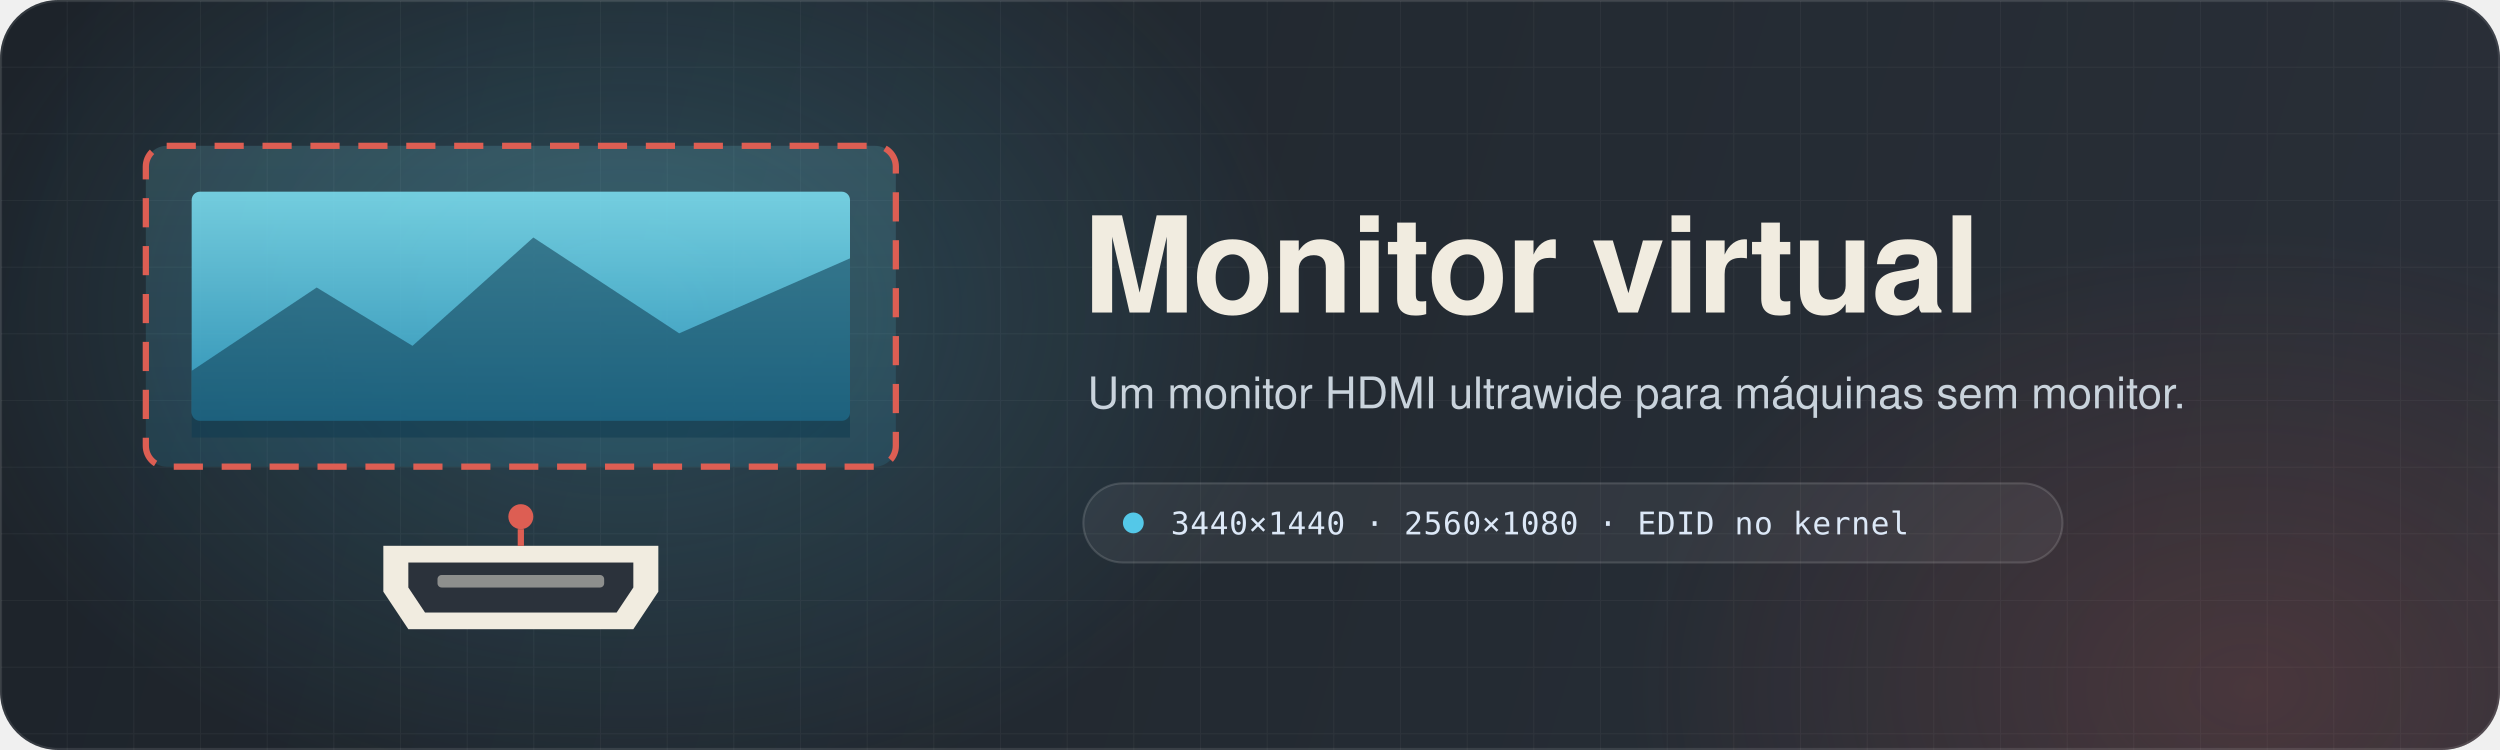
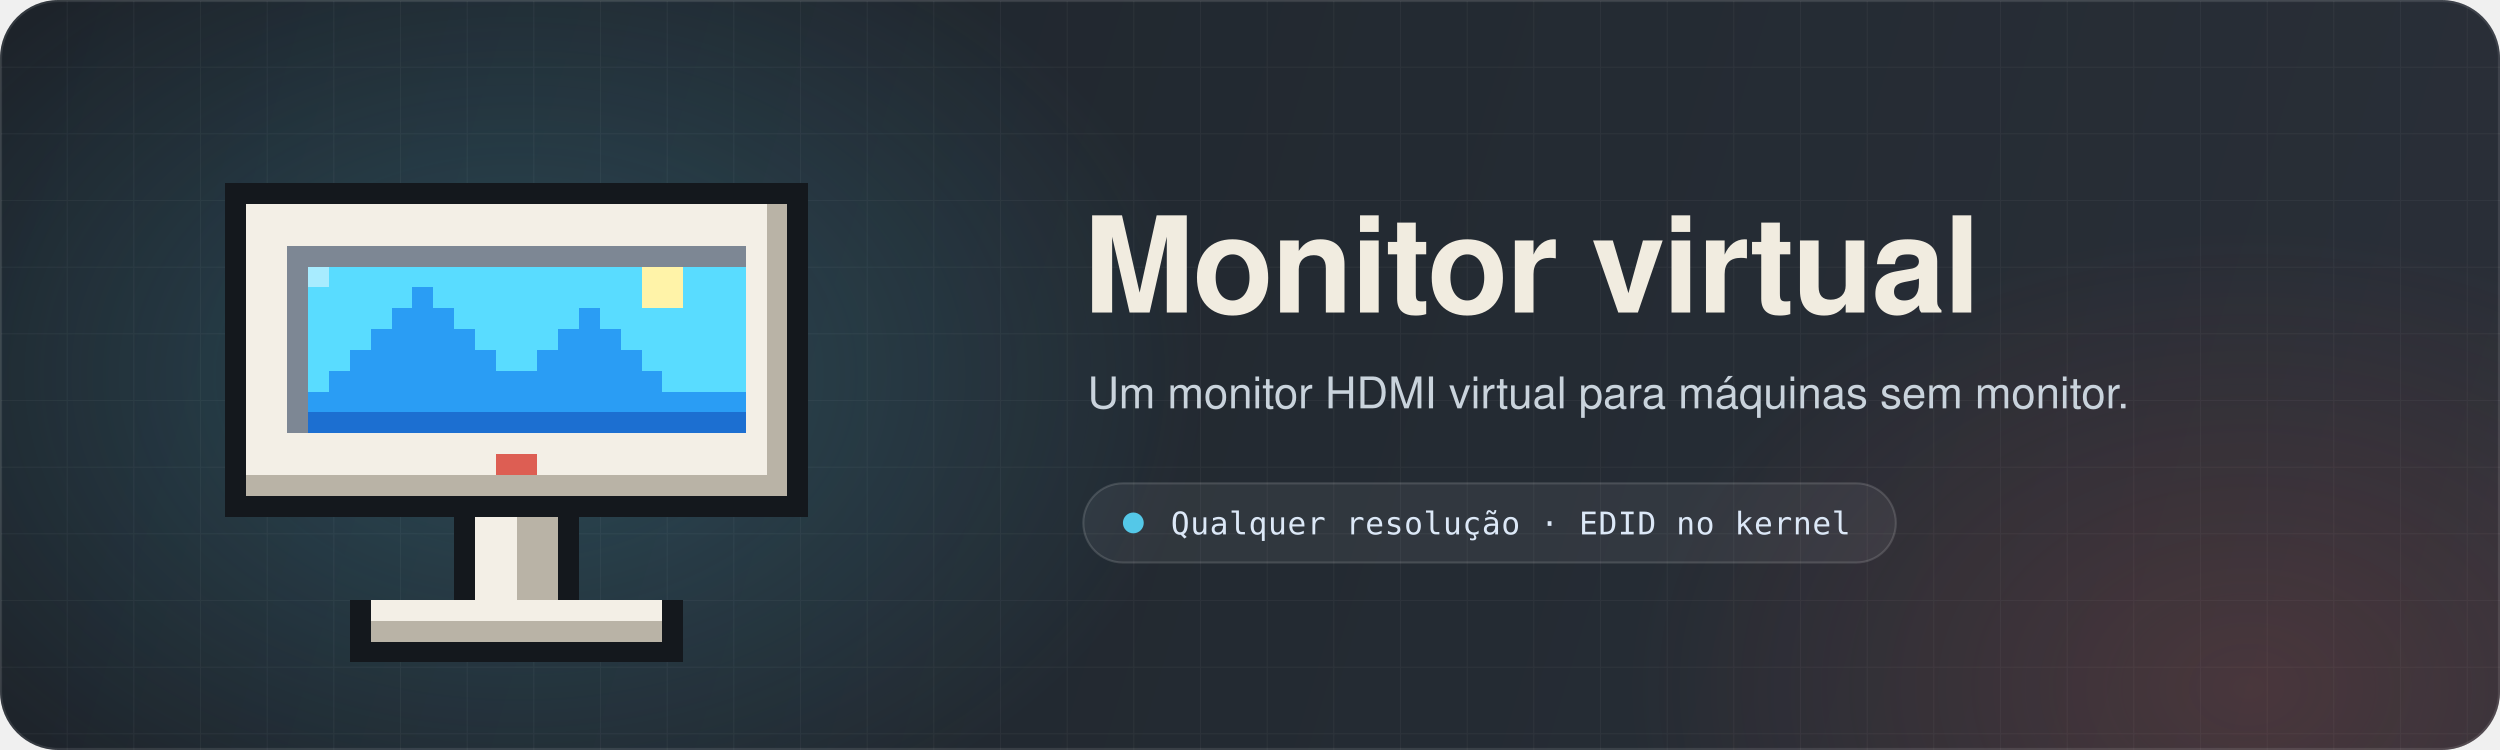
<svg xmlns="http://www.w3.org/2000/svg" viewBox="0 0 1200 360" fill="none" role="img" aria-labelledby="title description">
  <defs>
    <linearGradient id="background" x1="0" y1="0" x2="1200" y2="360" gradientUnits="userSpaceOnUse">
      <stop stop-color="#1D232A" />
      <stop offset=".6" stop-color="#242B33" />
      <stop offset="1" stop-color="#2A2F38" />
    </linearGradient>
    <linearGradient id="screen" x1="0" y1="0" x2="0" y2="1">
      <stop stop-color="#7FE3F5" />
      <stop offset="1" stop-color="#2F9CC4" />
    </linearGradient>
-     <radialGradient id="glow" cx="0" cy="0" r="1" gradientTransform="matrix(0 240 -330 0 300 150)" gradientUnits="userSpaceOnUse">
+     <radialGradient id="glow" cx="0" cy="0" r="1" gradientTransform="matrix(0 240 -330 0 250 180)" gradientUnits="userSpaceOnUse">
      <stop stop-color="#54C8E8" stop-opacity=".22" />
      <stop offset="1" stop-color="#54C8E8" stop-opacity="0" />
    </radialGradient>
    <radialGradient id="glowCoral" cx="0" cy="0" r="1" gradientTransform="matrix(0 220 -300 0 1080 330)" gradientUnits="userSpaceOnUse">
      <stop stop-color="#DD5E53" stop-opacity=".18" />
      <stop offset="1" stop-color="#DD5E53" stop-opacity="0" />
    </radialGradient>
    <pattern id="grid" width="32" height="32" patternUnits="userSpaceOnUse">
      <path d="M32 0H0v32" stroke="#FFFFFF" stroke-opacity=".04" />
    </pattern>
    <clipPath id="frame">
      <rect width="1200" height="360" rx="28" />
    </clipPath>
  </defs>
  <g clip-path="url(#frame)">
    <rect width="1200" height="360" fill="url(#background)" />
    <rect width="1200" height="360" fill="url(#grid)" />
    <rect width="1200" height="360" fill="url(#glow)" />
    <rect width="1200" height="360" fill="url(#glowCoral)" />
  </g>
  <rect x=".5" y=".5" width="1199" height="359" rx="27.5" stroke="#FFFFFF" stroke-opacity=".1" />
-   <g transform="translate(70 70)">
-     <rect x="0" y="0" width="360" height="154" rx="10" fill="url(#screen)" fill-opacity=".16" stroke="#DD5E53" stroke-width="3" stroke-dasharray="14 9" />
-     <rect x="22" y="22" width="316" height="110" rx="4" fill="url(#screen)" fill-opacity=".85" />
-     <path d="M22 108l60-40 46 28 58-52 70 46 82-36v86H22z" fill="#0F3B50" fill-opacity=".55" />
-   </g>
-   <g transform="translate(184 262)">
-     <path d="M0 0h132v22l-12 18H12L0 22z" fill="#F1ECE0" />
-     <path d="M12 8h108v12l-8 12H20l-8-12z" fill="#2B323B" />
-     <rect x="26" y="14" width="80" height="6" rx="2" fill="#F1ECE0" fill-opacity=".5" />
-     <circle cx="66" cy="-14" r="6" fill="#DD5E53" />
-     <path d="M66 -8v8" stroke="#DD5E53" stroke-width="3" />
+   <g transform="translate(88 38)" shape-rendering="crispEdges">
+     <rect x="20" y="50" width="280" height="10" fill="#14181d" />
+     <rect x="20" y="60" width="10" height="10" fill="#14181d" />
+     <rect x="30" y="60" width="250" height="10" fill="#f3efe6" />
+     <rect x="280" y="60" width="10" height="10" fill="#b9b3a6" />
+     <rect x="290" y="60" width="10" height="10" fill="#14181d" />
+     <rect x="20" y="70" width="10" height="10" fill="#14181d" />
+     <rect x="30" y="70" width="250" height="10" fill="#f3efe6" />
+     <rect x="280" y="70" width="10" height="10" fill="#b9b3a6" />
+     <rect x="290" y="70" width="10" height="10" fill="#14181d" />
+     <rect x="20" y="80" width="10" height="10" fill="#14181d" />
+     <rect x="30" y="80" width="20" height="10" fill="#f3efe6" />
+     <rect x="50" y="80" width="220" height="10" fill="#7d8794" />
+     <rect x="270" y="80" width="10" height="10" fill="#f3efe6" />
+     <rect x="280" y="80" width="10" height="10" fill="#b9b3a6" />
+     <rect x="290" y="80" width="10" height="10" fill="#14181d" />
+     <rect x="20" y="90" width="10" height="10" fill="#14181d" />
+     <rect x="30" y="90" width="20" height="10" fill="#f3efe6" />
+     <rect x="50" y="90" width="10" height="10" fill="#7d8794" />
+     <rect x="60" y="90" width="10" height="10" fill="#a8ecff" />
+     <rect x="70" y="90" width="150" height="10" fill="#59dcff" />
+     <rect x="220" y="90" width="20" height="10" fill="#fff3a8" />
+     <rect x="240" y="90" width="30" height="10" fill="#59dcff" />
+     <rect x="270" y="90" width="10" height="10" fill="#f3efe6" />
+     <rect x="280" y="90" width="10" height="10" fill="#b9b3a6" />
+     <rect x="290" y="90" width="10" height="10" fill="#14181d" />
+     <rect x="20" y="100" width="10" height="10" fill="#14181d" />
+     <rect x="30" y="100" width="20" height="10" fill="#f3efe6" />
+     <rect x="50" y="100" width="10" height="10" fill="#7d8794" />
+     <rect x="60" y="100" width="50" height="10" fill="#59dcff" />
+     <rect x="110" y="100" width="10" height="10" fill="#2a9df4" />
+     <rect x="120" y="100" width="100" height="10" fill="#59dcff" />
+     <rect x="220" y="100" width="20" height="10" fill="#fff3a8" />
+     <rect x="240" y="100" width="30" height="10" fill="#59dcff" />
+     <rect x="270" y="100" width="10" height="10" fill="#f3efe6" />
+     <rect x="280" y="100" width="10" height="10" fill="#b9b3a6" />
+     <rect x="290" y="100" width="10" height="10" fill="#14181d" />
+     <rect x="20" y="110" width="10" height="10" fill="#14181d" />
+     <rect x="30" y="110" width="20" height="10" fill="#f3efe6" />
+     <rect x="50" y="110" width="10" height="10" fill="#7d8794" />
+     <rect x="60" y="110" width="40" height="10" fill="#59dcff" />
+     <rect x="100" y="110" width="30" height="10" fill="#2a9df4" />
+     <rect x="130" y="110" width="60" height="10" fill="#59dcff" />
+     <rect x="190" y="110" width="10" height="10" fill="#2a9df4" />
+     <rect x="200" y="110" width="70" height="10" fill="#59dcff" />
+     <rect x="270" y="110" width="10" height="10" fill="#f3efe6" />
+     <rect x="280" y="110" width="10" height="10" fill="#b9b3a6" />
+     <rect x="290" y="110" width="10" height="10" fill="#14181d" />
+     <rect x="20" y="120" width="10" height="10" fill="#14181d" />
+     <rect x="30" y="120" width="20" height="10" fill="#f3efe6" />
+     <rect x="50" y="120" width="10" height="10" fill="#7d8794" />
+     <rect x="60" y="120" width="30" height="10" fill="#59dcff" />
+     <rect x="90" y="120" width="50" height="10" fill="#2a9df4" />
+     <rect x="140" y="120" width="40" height="10" fill="#59dcff" />
+     <rect x="180" y="120" width="30" height="10" fill="#2a9df4" />
+     <rect x="210" y="120" width="60" height="10" fill="#59dcff" />
+     <rect x="270" y="120" width="10" height="10" fill="#f3efe6" />
+     <rect x="280" y="120" width="10" height="10" fill="#b9b3a6" />
+     <rect x="290" y="120" width="10" height="10" fill="#14181d" />
+     <rect x="20" y="130" width="10" height="10" fill="#14181d" />
+     <rect x="30" y="130" width="20" height="10" fill="#f3efe6" />
+     <rect x="50" y="130" width="10" height="10" fill="#7d8794" />
+     <rect x="60" y="130" width="20" height="10" fill="#59dcff" />
+     <rect x="80" y="130" width="70" height="10" fill="#2a9df4" />
+     <rect x="150" y="130" width="20" height="10" fill="#59dcff" />
+     <rect x="170" y="130" width="50" height="10" fill="#2a9df4" />
+     <rect x="220" y="130" width="50" height="10" fill="#59dcff" />
+     <rect x="270" y="130" width="10" height="10" fill="#f3efe6" />
+     <rect x="280" y="130" width="10" height="10" fill="#b9b3a6" />
+     <rect x="290" y="130" width="10" height="10" fill="#14181d" />
+     <rect x="20" y="140" width="10" height="10" fill="#14181d" />
+     <rect x="30" y="140" width="20" height="10" fill="#f3efe6" />
+     <rect x="50" y="140" width="10" height="10" fill="#7d8794" />
+     <rect x="60" y="140" width="10" height="10" fill="#59dcff" />
+     <rect x="70" y="140" width="160" height="10" fill="#2a9df4" />
+     <rect x="230" y="140" width="40" height="10" fill="#59dcff" />
+     <rect x="270" y="140" width="10" height="10" fill="#f3efe6" />
+     <rect x="280" y="140" width="10" height="10" fill="#b9b3a6" />
+     <rect x="290" y="140" width="10" height="10" fill="#14181d" />
+     <rect x="20" y="150" width="10" height="10" fill="#14181d" />
+     <rect x="30" y="150" width="20" height="10" fill="#f3efe6" />
+     <rect x="50" y="150" width="10" height="10" fill="#7d8794" />
+     <rect x="60" y="150" width="210" height="10" fill="#2a9df4" />
+     <rect x="270" y="150" width="10" height="10" fill="#f3efe6" />
+     <rect x="280" y="150" width="10" height="10" fill="#b9b3a6" />
+     <rect x="290" y="150" width="10" height="10" fill="#14181d" />
+     <rect x="20" y="160" width="10" height="10" fill="#14181d" />
+     <rect x="30" y="160" width="20" height="10" fill="#f3efe6" />
+     <rect x="50" y="160" width="10" height="10" fill="#7d8794" />
+     <rect x="60" y="160" width="210" height="10" fill="#1c6fd1" />
+     <rect x="270" y="160" width="10" height="10" fill="#f3efe6" />
+     <rect x="280" y="160" width="10" height="10" fill="#b9b3a6" />
+     <rect x="290" y="160" width="10" height="10" fill="#14181d" />
+     <rect x="20" y="170" width="10" height="10" fill="#14181d" />
+     <rect x="30" y="170" width="250" height="10" fill="#f3efe6" />
+     <rect x="280" y="170" width="10" height="10" fill="#b9b3a6" />
+     <rect x="290" y="170" width="10" height="10" fill="#14181d" />
+     <rect x="20" y="180" width="10" height="10" fill="#14181d" />
+     <rect x="30" y="180" width="120" height="10" fill="#f3efe6" />
+     <rect x="150" y="180" width="20" height="10" fill="#dd5e53" />
+     <rect x="170" y="180" width="110" height="10" fill="#f3efe6" />
+     <rect x="280" y="180" width="10" height="10" fill="#b9b3a6" />
+     <rect x="290" y="180" width="10" height="10" fill="#14181d" />
+     <rect x="20" y="190" width="10" height="10" fill="#14181d" />
+     <rect x="30" y="190" width="260" height="10" fill="#b9b3a6" />
+     <rect x="290" y="190" width="10" height="10" fill="#14181d" />
+     <rect x="20" y="200" width="280" height="10" fill="#14181d" />
+     <rect x="130" y="210" width="10" height="10" fill="#14181d" />
+     <rect x="140" y="210" width="20" height="10" fill="#f3efe6" />
+     <rect x="160" y="210" width="20" height="10" fill="#b9b3a6" />
+     <rect x="180" y="210" width="10" height="10" fill="#14181d" />
+     <rect x="130" y="220" width="10" height="10" fill="#14181d" />
+     <rect x="140" y="220" width="20" height="10" fill="#f3efe6" />
+     <rect x="160" y="220" width="20" height="10" fill="#b9b3a6" />
+     <rect x="180" y="220" width="10" height="10" fill="#14181d" />
+     <rect x="130" y="230" width="10" height="10" fill="#14181d" />
+     <rect x="140" y="230" width="20" height="10" fill="#f3efe6" />
+     <rect x="160" y="230" width="20" height="10" fill="#b9b3a6" />
+     <rect x="180" y="230" width="10" height="10" fill="#14181d" />
+     <rect x="130" y="240" width="10" height="10" fill="#14181d" />
+     <rect x="140" y="240" width="20" height="10" fill="#f3efe6" />
+     <rect x="160" y="240" width="20" height="10" fill="#b9b3a6" />
+     <rect x="180" y="240" width="10" height="10" fill="#14181d" />
+     <rect x="80" y="250" width="10" height="10" fill="#14181d" />
+     <rect x="90" y="250" width="140" height="10" fill="#f3efe6" />
+     <rect x="230" y="250" width="10" height="10" fill="#14181d" />
+     <rect x="80" y="260" width="10" height="10" fill="#14181d" />
+     <rect x="90" y="260" width="140" height="10" fill="#b9b3a6" />
+     <rect x="230" y="260" width="10" height="10" fill="#14181d" />
+     <rect x="80" y="270" width="160" height="10" fill="#14181d" />
  </g>
  <g transform="translate(520 0)">
    <text x="0" y="150" fill="#F1ECE0" font-family="ui-sans-serif, system-ui, 'Segoe UI', Helvetica, Arial, sans-serif" font-size="64" font-weight="700" letter-spacing="-1">Monitor virtual</text>
-     <text x="2" y="196" fill="#C9D3DC" font-family="ui-sans-serif, system-ui, 'Segoe UI', Helvetica, Arial, sans-serif" font-size="21">Um monitor HDMI ultrawide para máquinas sem monitor.</text>
+     <text x="2" y="196" fill="#C9D3DC" font-family="ui-sans-serif, system-ui, 'Segoe UI', Helvetica, Arial, sans-serif" font-size="21">Um monitor HDMI virtual para máquinas sem monitor.</text>
    <g transform="translate(0 232)">
-       <rect width="470" height="38" rx="19" fill="#FFFFFF" fill-opacity=".06" stroke="#FFFFFF" stroke-opacity=".14" />
+       <rect width="390" height="38" rx="19" fill="#FFFFFF" fill-opacity=".06" stroke="#FFFFFF" stroke-opacity=".14" />
      <circle cx="24" cy="19" r="5" fill="#54C8E8" />
-       <text x="42" y="24.5" fill="#DCE8F7" font-family="ui-monospace, 'SFMono-Regular', 'JetBrains Mono', Menlo, Consolas, monospace" font-size="15" letter-spacing=".3">3440×1440 · 2560×1080 · EDID no kernel</text>
+       <text x="42" y="24.5" fill="#DCE8F7" font-family="ui-monospace, 'SFMono-Regular', 'JetBrains Mono', Menlo, Consolas, monospace" font-size="15" letter-spacing=".3">Qualquer resolução · EDID no kernel</text>
    </g>
  </g>
</svg>
